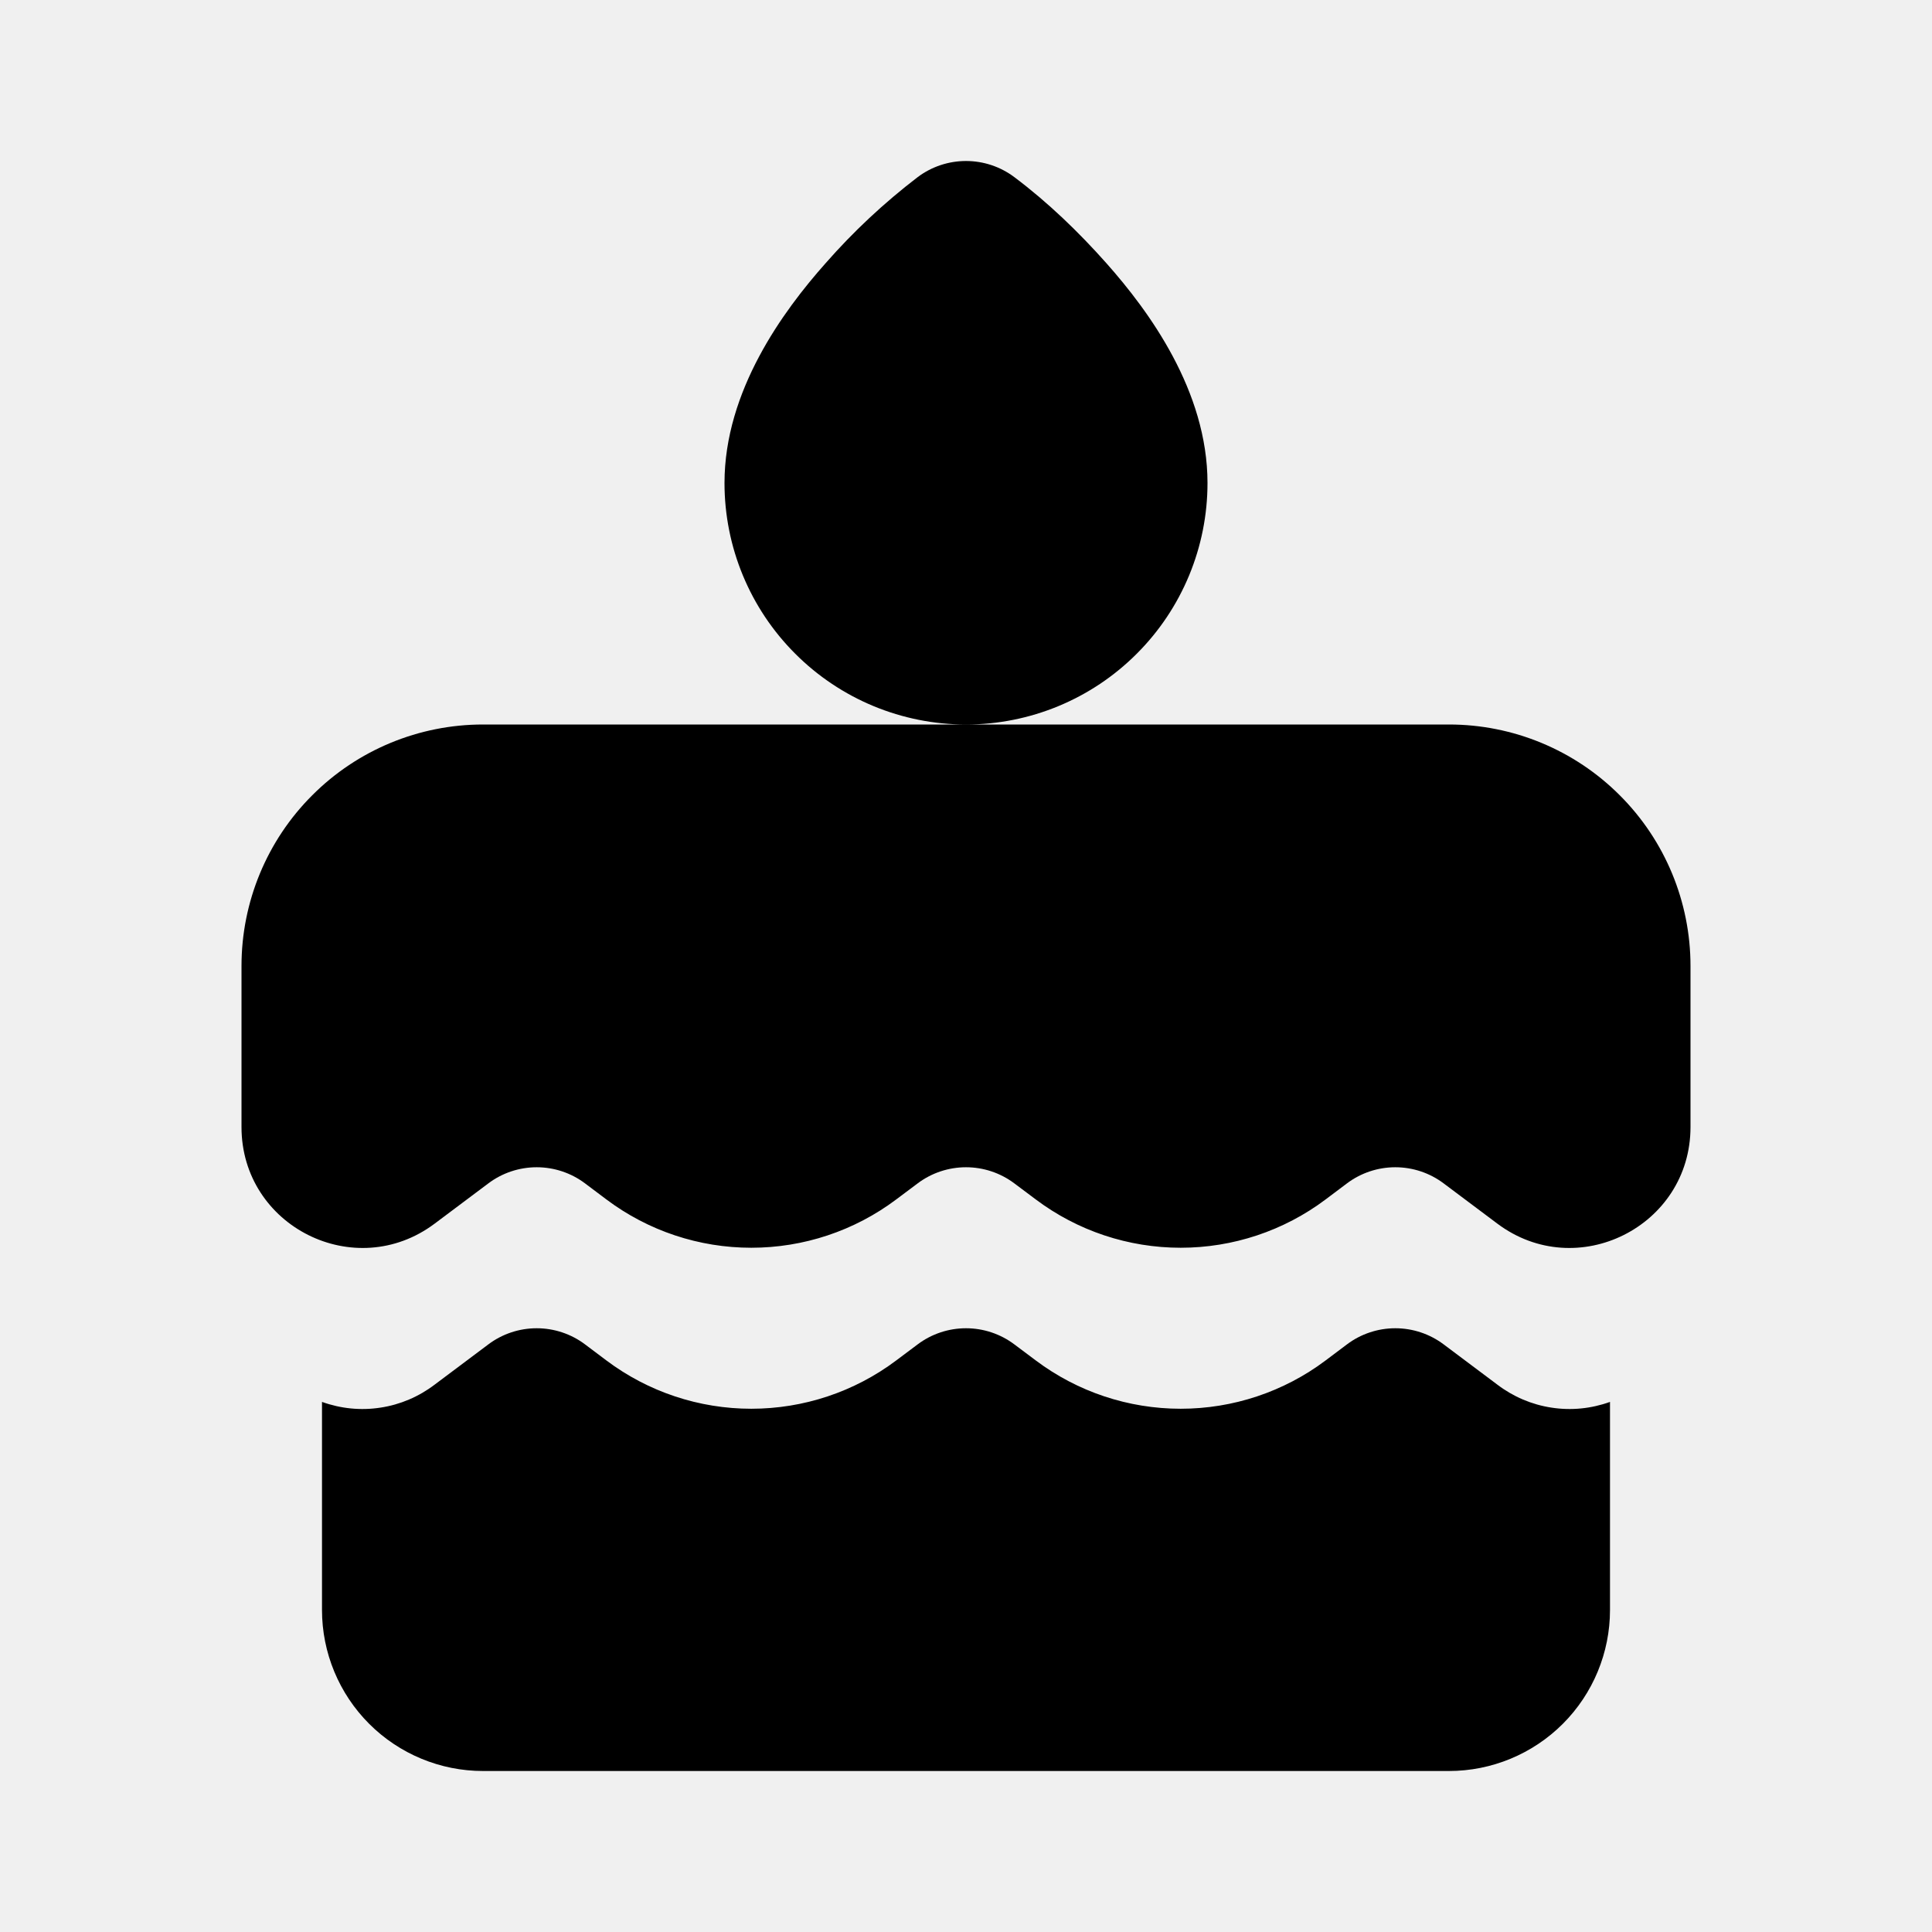
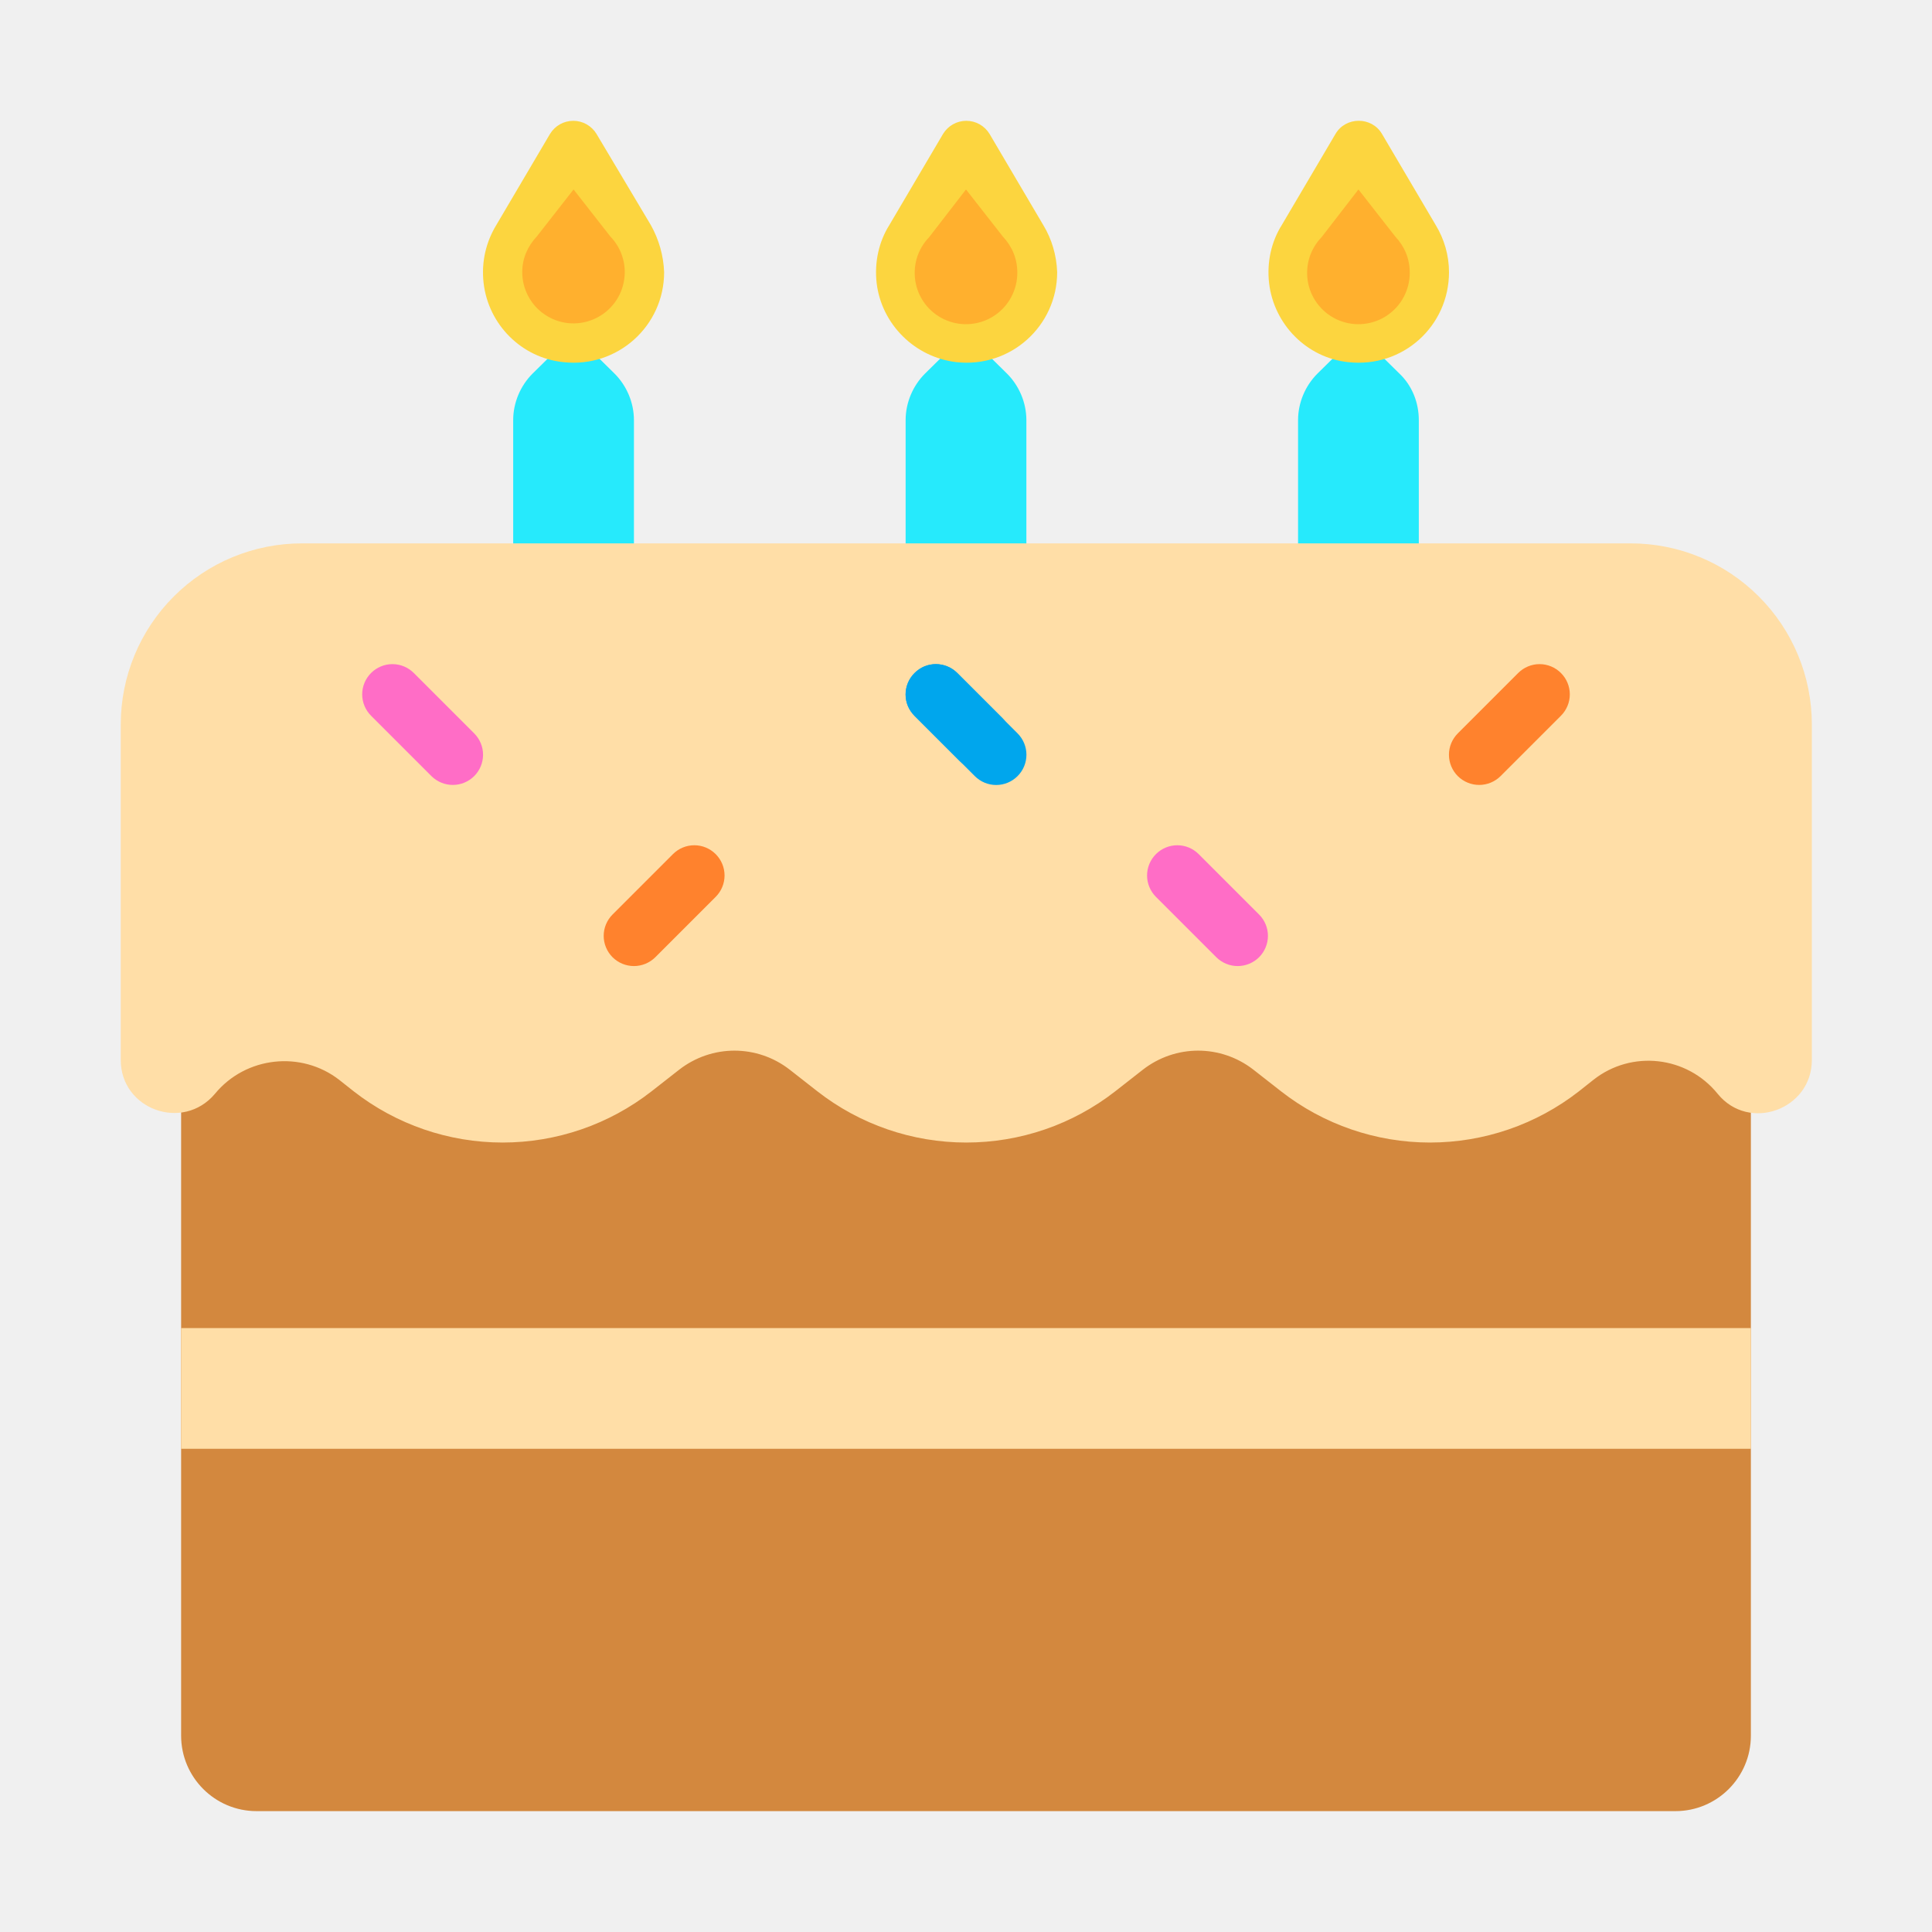
- <svg xmlns="http://www.w3.org/2000/svg" width="24" height="24" viewBox="0 0 24 24" fill="none">
-   <g clip-path="url(#clip0_707_6)">
-     <path d="M12.6 2.2C12.427 2.07 12.216 2 12 2C11.784 2 11.573 2.07 11.4 2.2C10.983 2.519 10.599 2.878 10.253 3.273C9.73 3.862 9 4.855 9 6C9 6.796 9.316 7.559 9.879 8.121C10.441 8.684 11.204 9 12 9H6C5.204 9 4.441 9.316 3.879 9.879C3.316 10.441 3 11.204 3 12V14C3 15.236 4.411 15.942 5.4 15.2L6.067 14.7C6.24 14.57 6.451 14.5 6.667 14.5C6.883 14.5 7.094 14.57 7.267 14.7L7.533 14.9C8.052 15.29 8.684 15.5 9.333 15.5C9.982 15.5 10.614 15.29 11.133 14.9L11.4 14.7C11.573 14.57 11.784 14.5 12 14.5C12.216 14.5 12.427 14.57 12.6 14.7L12.867 14.9C13.386 15.29 14.018 15.5 14.667 15.5C15.316 15.5 15.948 15.29 16.467 14.9L16.733 14.7C16.906 14.57 17.117 14.5 17.333 14.5C17.549 14.5 17.76 14.57 17.933 14.7L18.6 15.2C19.589 15.942 21 15.236 21 14V12C21 11.204 20.684 10.441 20.121 9.879C19.559 9.316 18.796 9 18 9H12C12.796 9 13.559 8.684 14.121 8.121C14.684 7.559 15 6.796 15 6C15 4.855 14.27 3.862 13.747 3.273C13.401 2.883 13.017 2.513 12.6 2.2ZM4 17.415V20C4 20.53 4.211 21.039 4.586 21.414C4.961 21.789 5.47 22 6 22H18C18.53 22 19.039 21.789 19.414 21.414C19.789 21.039 20 20.53 20 20V17.415C19.767 17.499 19.517 17.524 19.273 17.486C19.028 17.449 18.797 17.35 18.6 17.2L17.933 16.7C17.76 16.57 17.549 16.5 17.333 16.5C17.117 16.5 16.906 16.57 16.733 16.7L16.467 16.9C15.948 17.29 15.316 17.5 14.667 17.5C14.018 17.5 13.386 17.29 12.867 16.9L12.6 16.7C12.427 16.57 12.216 16.5 12 16.5C11.784 16.5 11.573 16.57 11.4 16.7L11.133 16.9C10.614 17.29 9.982 17.5 9.333 17.5C8.684 17.5 8.052 17.29 7.533 16.9L7.267 16.7C7.094 16.57 6.883 16.5 6.667 16.5C6.451 16.5 6.24 16.57 6.067 16.7L5.4 17.2C5.203 17.35 4.972 17.449 4.727 17.486C4.483 17.524 4.233 17.499 4 17.415Z" fill="black" />
-   </g>
-   <defs>
-     <clipPath id="clip0_707_6">
-       <rect width="24" height="24" fill="white" />
-     </clipPath>
-   </defs>
+ <svg xmlns="http://www.w3.org/2000/svg" width="32" height="32" viewBox="0 0 32 32" fill="none">
+   <path d="M8.5 10.999V6.959C8.5 6.669 8.62 6.389 8.82 6.189L9.5 5.519L10.18 6.189C10.38 6.389 10.5 6.669 10.5 6.959V10.999H8.5ZM15 10.999V6.959C15 6.669 15.12 6.389 15.32 6.189L16 5.519L16.68 6.189C16.88 6.389 17 6.669 17 6.959V10.999H15ZM21.5 6.959V10.999H23.5V6.959C23.5 6.669 23.39 6.389 23.18 6.189L22.5 5.519L21.82 6.189C21.62 6.389 21.5 6.669 21.5 6.959Z" fill="#26EAFC" />
+   <path d="M10.78 3.728L9.88 2.218C9.84 2.152 9.783 2.097 9.716 2.059C9.649 2.021 9.572 2.001 9.495 2.001C9.418 2.001 9.341 2.021 9.274 2.059C9.207 2.097 9.15 2.152 9.11 2.218L8.22 3.728C8.05 4.008 7.97 4.338 8.01 4.688C8.09 5.378 8.64 5.928 9.33 5.998C10.23 6.098 11 5.398 11 4.508C10.99 4.235 10.914 3.967 10.78 3.728ZM17.28 3.728L16.39 2.218C16.35 2.152 16.293 2.097 16.226 2.059C16.159 2.021 16.082 2.001 16.005 2.001C15.928 2.001 15.851 2.021 15.784 2.059C15.717 2.097 15.66 2.152 15.62 2.218L14.73 3.728C14.56 3.998 14.48 4.338 14.52 4.688C14.6 5.368 15.15 5.918 15.84 5.998C16.74 6.098 17.51 5.398 17.51 4.508C17.5 4.228 17.42 3.958 17.28 3.728ZM22.89 2.218L23.78 3.728C23.92 3.958 24 4.228 24 4.508C24 5.398 23.24 6.098 22.33 5.998C21.65 5.928 21.1 5.378 21.02 4.688C20.98 4.338 21.06 3.998 21.23 3.728L22.12 2.218C22.29 1.928 22.72 1.928 22.89 2.218Z" fill="#FCD53F" />
+   <path d="M9.5 3.138L10.11 3.918C10.207 4.018 10.277 4.14 10.315 4.273C10.354 4.407 10.358 4.548 10.329 4.684C10.3 4.82 10.239 4.947 10.149 5.053C10.06 5.159 9.946 5.242 9.817 5.294C9.688 5.346 9.549 5.366 9.41 5.352C9.272 5.337 9.14 5.289 9.025 5.211C8.909 5.134 8.815 5.029 8.75 4.906C8.684 4.783 8.65 4.647 8.65 4.508C8.65 4.278 8.74 4.078 8.89 3.918L9.5 3.138ZM16.61 3.918L16 3.138L15.39 3.928C15.293 4.028 15.222 4.15 15.183 4.284C15.145 4.418 15.14 4.559 15.168 4.695C15.197 4.832 15.259 4.959 15.348 5.066C15.438 5.172 15.552 5.256 15.682 5.308C15.811 5.36 15.951 5.38 16.089 5.365C16.228 5.35 16.361 5.302 16.476 5.224C16.591 5.146 16.686 5.041 16.751 4.917C16.816 4.794 16.85 4.657 16.85 4.518C16.85 4.278 16.76 4.078 16.61 3.918ZM23.11 3.918L22.5 3.138L21.89 3.928C21.793 4.028 21.722 4.15 21.683 4.284C21.645 4.418 21.64 4.559 21.668 4.695C21.697 4.832 21.759 4.959 21.849 5.066C21.938 5.172 22.052 5.256 22.182 5.308C22.311 5.36 22.451 5.38 22.589 5.365C22.728 5.35 22.861 5.302 22.976 5.224C23.091 5.146 23.186 5.041 23.251 4.917C23.316 4.794 23.35 4.657 23.35 4.518C23.35 4.278 23.26 4.078 23.11 3.918Z" fill="#FFB02E" />
+   <path d="M27.75 29.998H4.25C3.56 29.998 3 29.438 3 28.748V14.998H29V28.748C29 29.438 28.44 29.998 27.75 29.998Z" fill="#D3883E" />
+   <path d="M2 12C2 11.204 2.316 10.441 2.879 9.879C3.441 9.316 4.204 9 5 9H27.01C27.806 9 28.569 9.316 29.131 9.879C29.694 10.441 30.01 11.204 30.01 12V17.557C30.01 18.377 28.97 18.757 28.45 18.117C27.94 17.487 27.02 17.387 26.39 17.887L26.15 18.077C25.446 18.626 24.578 18.924 23.685 18.924C22.792 18.924 21.924 18.626 21.22 18.077L20.76 17.717C20.22 17.297 19.47 17.297 18.93 17.717L18.47 18.077C17.766 18.626 16.898 18.924 16.005 18.924C15.112 18.924 14.244 18.626 13.54 18.077L13.08 17.717C12.54 17.297 11.79 17.297 11.25 17.717L10.79 18.077C10.086 18.626 9.218 18.924 8.325 18.924C7.432 18.924 6.564 18.626 5.86 18.077L5.62 17.887C4.99 17.397 4.07 17.497 3.56 18.117C3.03 18.747 2 18.377 2 17.557V12ZM3 21.997H29V23.997H3V21.997Z" fill="#FFDEA7" />
+   <path d="M15.15 11.15C14.95 11.35 14.95 11.66 15.15 11.86L15.89 12.6C16.09 12.8 16.4 12.8 16.6 12.6C16.8 12.4 16.8 12.09 16.6 11.89L15.86 11.15C15.66 10.95 15.34 10.95 15.15 11.15Z" fill="#00A6ED" />
+   <path d="M6.854 11.147C6.76 11.053 6.633 11 6.5 11C6.367 11 6.24 11.053 6.146 11.147C6.052 11.241 5.999 11.368 5.999 11.501C5.999 11.633 6.052 11.761 6.146 11.855L7.146 12.855C7.24 12.948 7.367 13.001 7.5 13.001C7.633 13.001 7.76 12.948 7.854 12.855C7.948 12.761 8.001 12.633 8.001 12.501C8.001 12.368 7.948 12.241 7.854 12.147L6.854 11.147ZM19.854 14.147C19.76 14.053 19.633 14 19.5 14C19.367 14 19.24 14.053 19.146 14.147C19.052 14.241 18.999 14.368 18.999 14.501C18.999 14.633 19.052 14.761 19.146 14.855L20.146 15.855C20.24 15.948 20.367 16.001 20.5 16.001C20.633 16.001 20.76 15.948 20.854 15.855C20.948 15.761 21.001 15.633 21.001 15.501C21.001 15.368 20.948 15.241 20.854 15.147L19.854 14.147Z" fill="#FF6DC6" />
+   <path d="M25.854 11.855C25.948 11.761 26.001 11.633 26.001 11.501C26.001 11.368 25.948 11.241 25.854 11.147C25.76 11.053 25.633 11 25.5 11C25.367 11 25.24 11.053 25.146 11.147L24.146 12.147C24.052 12.241 23.999 12.368 23.999 12.501C23.999 12.633 24.052 12.761 24.146 12.855C24.24 12.948 24.367 13.001 24.5 13.001C24.633 13.001 24.76 12.948 24.854 12.855L25.854 11.855ZM11.854 14.855C11.948 14.761 12.001 14.633 12.001 14.501C12.001 14.368 11.948 14.241 11.854 14.147C11.76 14.053 11.633 14 11.5 14C11.367 14 11.24 14.053 11.146 14.147L10.146 15.147C10.052 15.241 9.999 15.368 9.999 15.501C9.999 15.633 10.052 15.761 10.146 15.855C10.24 15.948 10.367 16.001 10.5 16.001C10.633 16.001 10.76 15.948 10.854 15.855L11.854 14.855Z" fill="#FF822D" />
+   <path d="M15.146 11.147C15.193 11.1 15.248 11.063 15.308 11.038C15.369 11.013 15.434 11 15.5 11C15.566 11 15.631 11.013 15.692 11.038C15.752 11.063 15.808 11.1 15.854 11.147L16.854 12.147C16.948 12.241 17.001 12.368 17.001 12.501C17.001 12.634 16.948 12.761 16.854 12.855C16.76 12.949 16.633 13.002 16.5 13.002C16.367 13.002 16.24 12.949 16.146 12.855L15.146 11.855C15.1 11.808 15.062 11.753 15.037 11.693C15.012 11.632 14.999 11.567 14.999 11.501C14.999 11.435 15.012 11.37 15.037 11.309C15.062 11.248 15.1 11.193 15.146 11.147Z" fill="#00A6ED" />
</svg>
